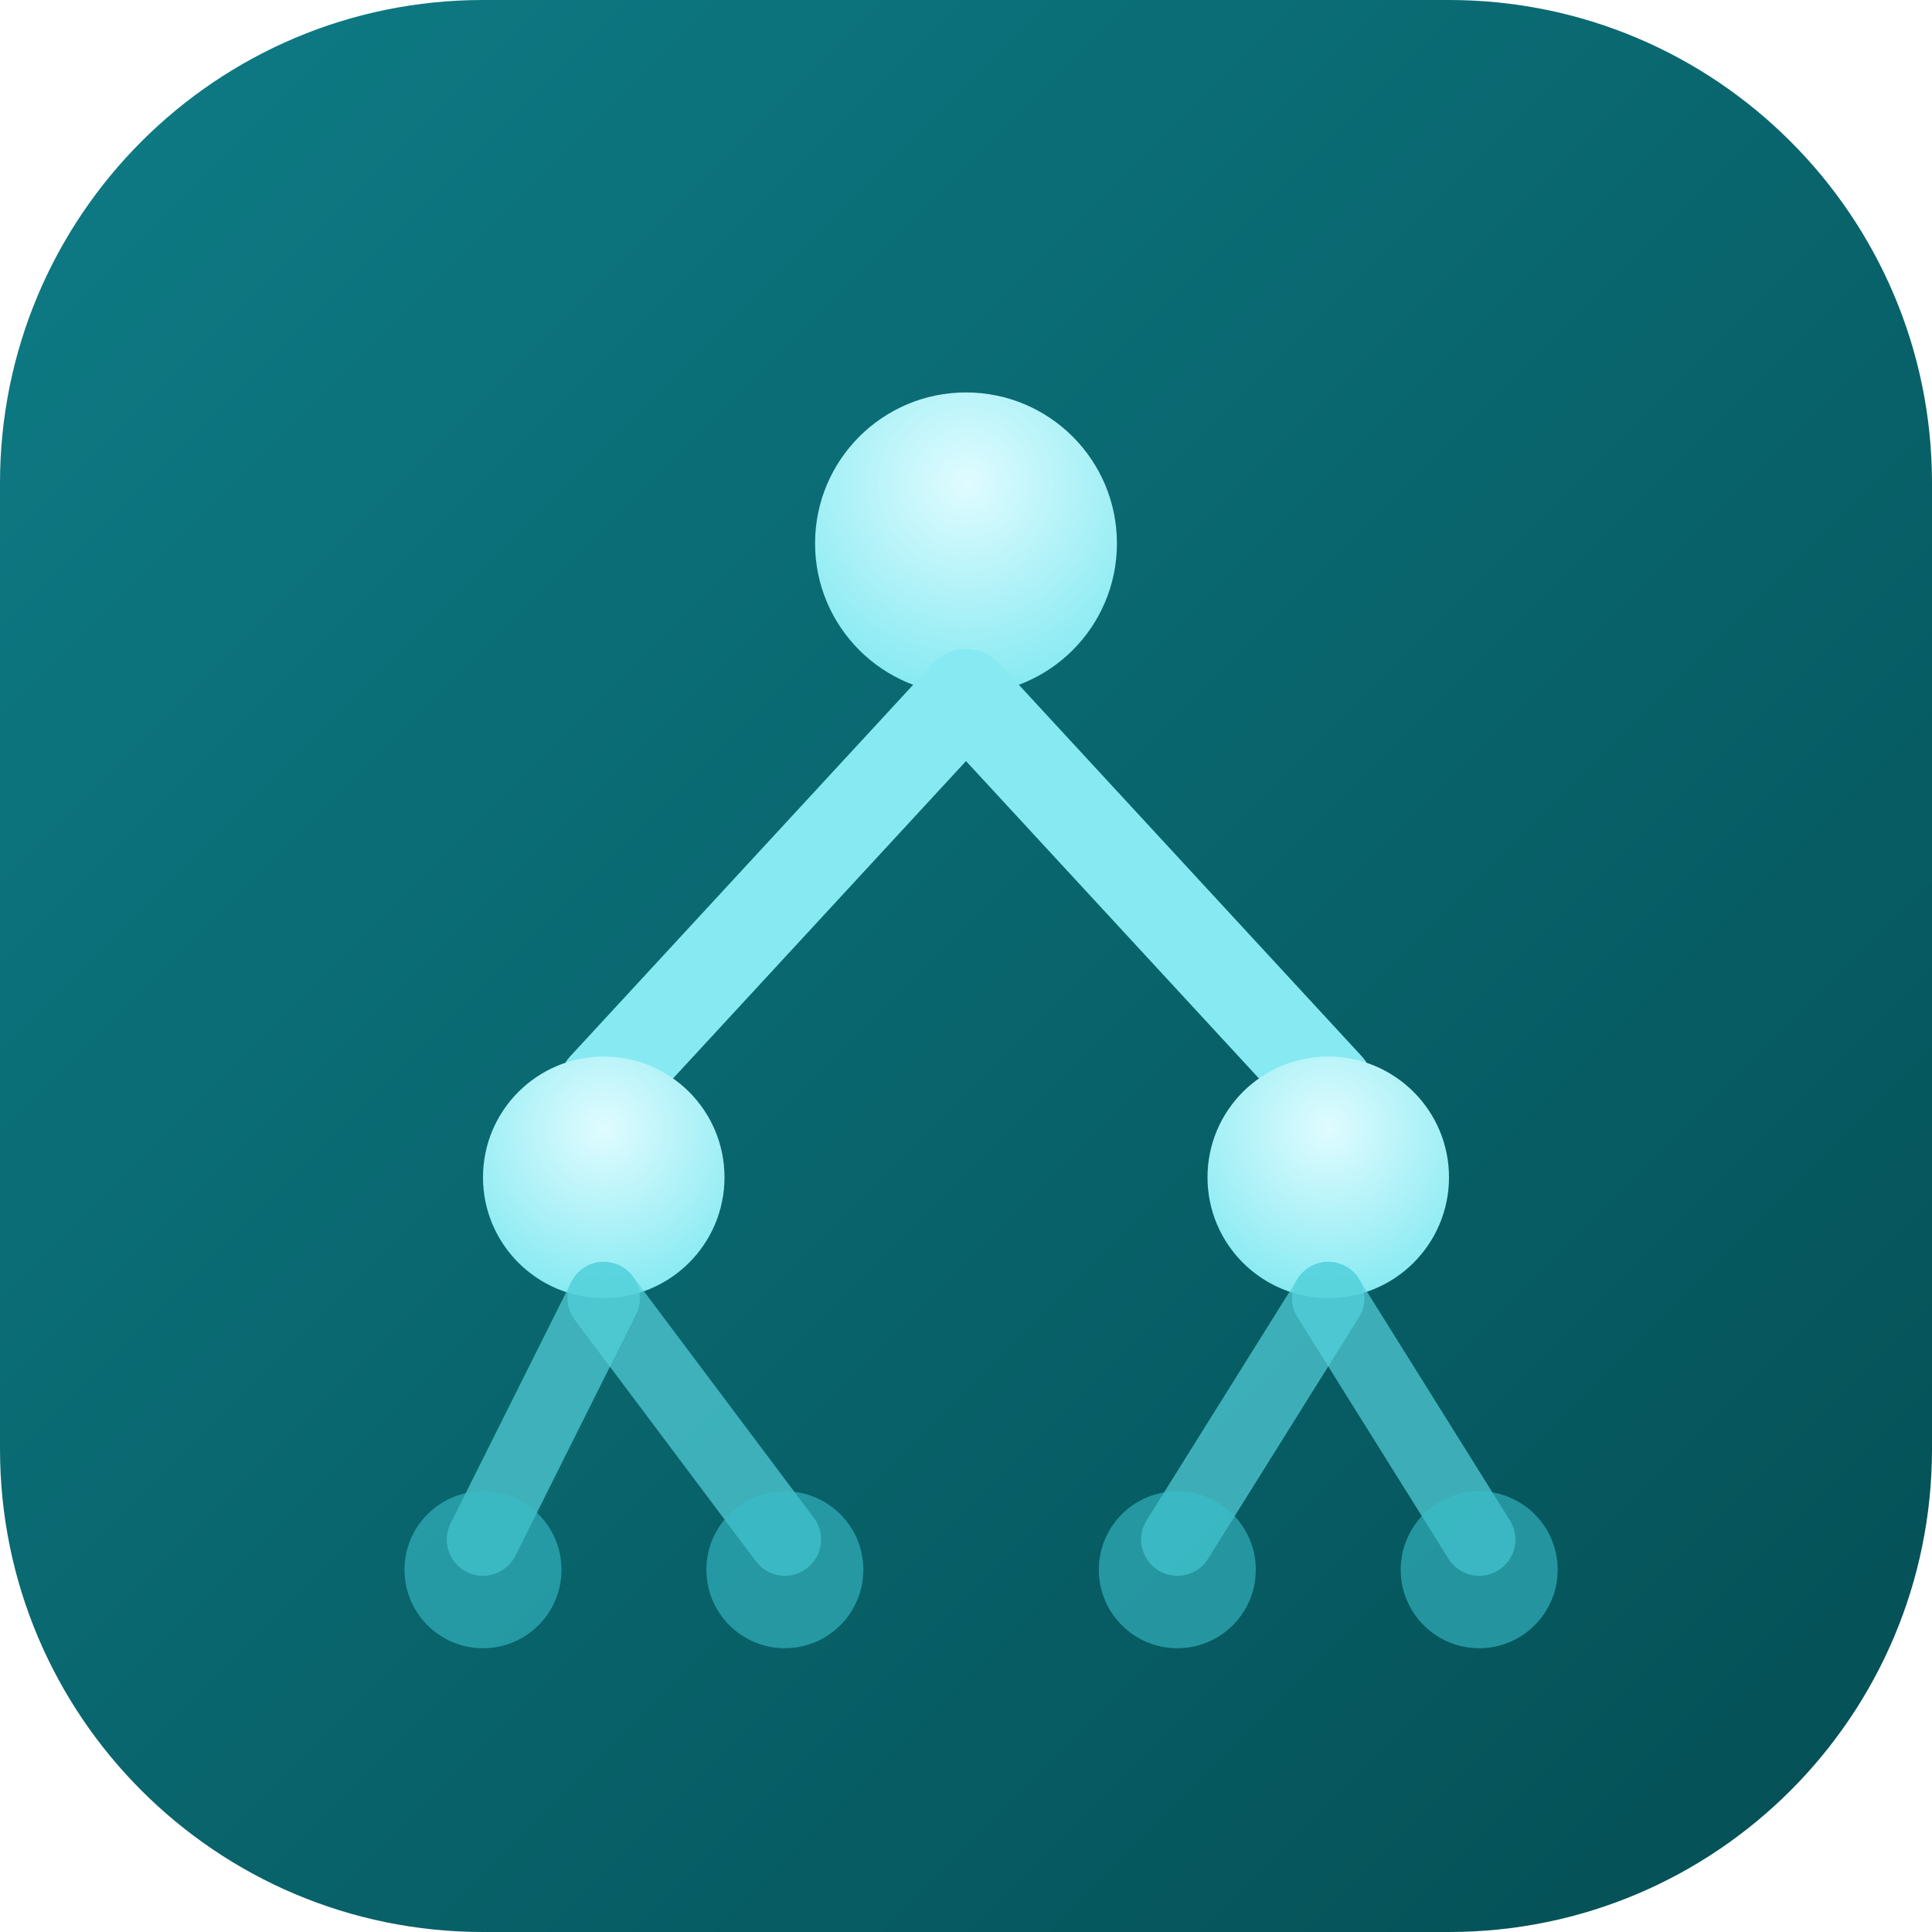
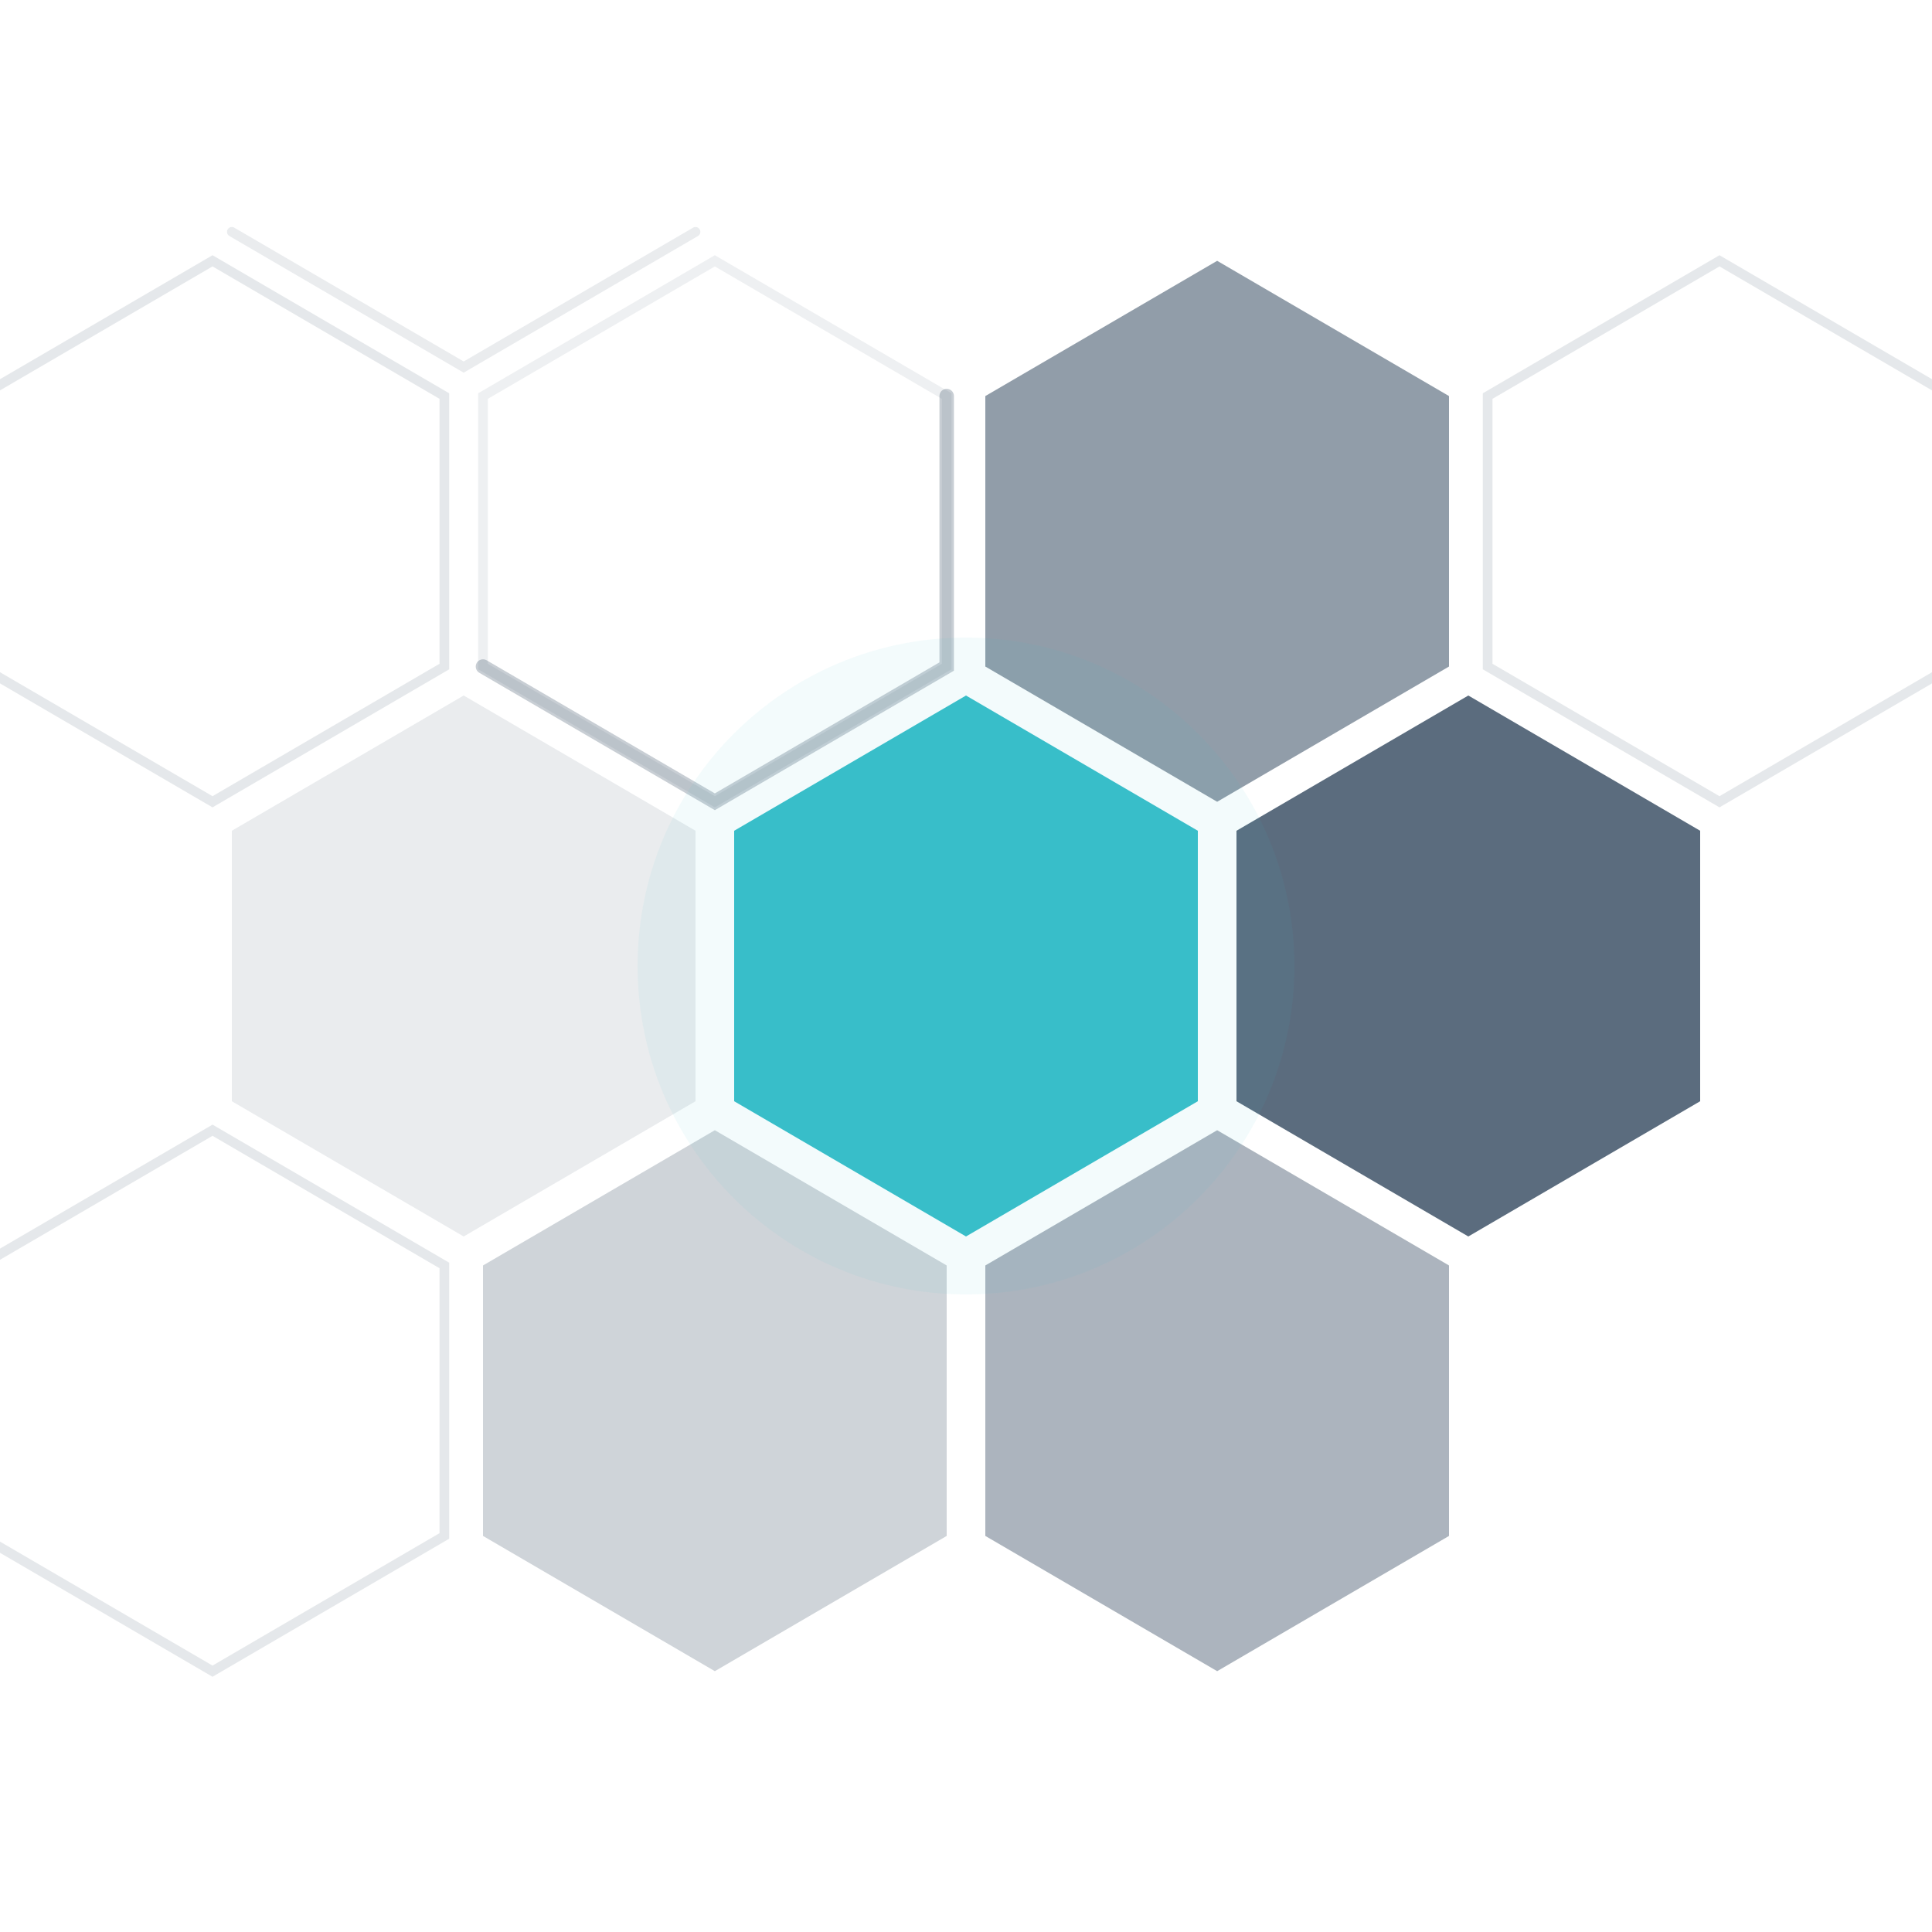
- <svg xmlns="http://www.w3.org/2000/svg" width="32" height="32" viewBox="0 0 32 32" fill="none">
-   <rect width="32" height="32" rx="8" fill="url(#bg)" />
-   <circle cx="16" cy="9" r="2.5" fill="url(#n)" />
-   <line x1="16" y1="11.5" x2="10" y2="18" stroke="#87eaf2" stroke-width="1.5" stroke-linecap="round" />
-   <line x1="16" y1="11.5" x2="22" y2="18" stroke="#87eaf2" stroke-width="1.5" stroke-linecap="round" />
-   <circle cx="10" cy="19.5" r="2" fill="url(#n)" />
-   <circle cx="22" cy="19.5" r="2" fill="url(#n)" />
-   <line x1="10" y1="21.5" x2="8" y2="25.5" stroke="#54d1db" stroke-width="1.2" stroke-linecap="round" opacity="0.7" />
-   <line x1="10" y1="21.5" x2="13" y2="25.5" stroke="#54d1db" stroke-width="1.2" stroke-linecap="round" opacity="0.7" />
-   <line x1="22" y1="21.5" x2="19.5" y2="25.5" stroke="#54d1db" stroke-width="1.2" stroke-linecap="round" opacity="0.7" />
-   <line x1="22" y1="21.5" x2="24.5" y2="25.5" stroke="#54d1db" stroke-width="1.2" stroke-linecap="round" opacity="0.7" />
-   <circle cx="8" cy="26" r="1.3" fill="#38bec9" opacity="0.6" />
-   <circle cx="13" cy="26" r="1.3" fill="#38bec9" opacity="0.6" />
-   <circle cx="19.5" cy="26" r="1.3" fill="#38bec9" opacity="0.6" />
-   <circle cx="24.5" cy="26" r="1.3" fill="#38bec9" opacity="0.6" />
-   <defs>
-     <linearGradient id="bg" x1="0" y1="0" x2="32" y2="32" gradientUnits="userSpaceOnUse">
-       <stop stop-color="#0e7c86" />
-       <stop offset="1" stop-color="#044e54" />
-     </linearGradient>
-     <radialGradient id="n" cx="0.5" cy="0.3" r="0.7">
-       <stop stop-color="#e0fcff" />
-       <stop offset="1" stop-color="#87eaf2" />
-     </radialGradient>
-   </defs>
+ <svg xmlns="http://www.w3.org/2000/svg" viewBox="0 0 200 200">
+   <g fill="none" stroke="#243b53" stroke-width="1" opacity="0.12">
+     <polygon points="178,27 202,41 202,69 178,83 154,69 154,41" />
+     <polygon points="22,27 46,41 46,69 22,83 -2,69 -2,41" />
+     <polygon points="22,117 46,131 46,159 22,173 -2,159 -2,131" />
+   </g>
+   <polyline points="24,24 48,38 72,24" fill="none" stroke="#243b53" stroke-width="1" opacity="0.1" stroke-linecap="round" />
+   <polygon points="74,27 98,41 98,69 74,83 50,69 50,41" fill="none" stroke="#243b53" stroke-width="1" opacity="0.08" />
+   <polyline points="98,41 98,69 74,83 50,69" fill="none" stroke="#243b53" stroke-width="1.5" opacity="0.25" stroke-linecap="round" />
+   <polygon points="48,72 72,86 72,114 48,128 24,114 24,86" fill="#243b53" opacity="0.10" />
+   <polygon points="74,117 98,131 98,159 74,173 50,159 50,131" fill="#243b53" opacity="0.22" />
+   <polygon points="126,117 150,131 150,159 126,173 102,159 102,131" fill="#243b53" opacity="0.38" />
+   <polygon points="126,27 150,41 150,69 126,83 102,69 102,41" fill="#243b53" opacity="0.50" />
+   <polygon points="152,72 176,86 176,114 152,128 128,114 128,86" fill="#243b53" opacity="0.75" />
+   <circle cx="100" cy="100" r="34" fill="#38bec9" opacity="0.06" />
+   <circle cx="100" cy="100" r="22" fill="#38bec9" opacity="0.1" />
+   <polygon points="100,72 124,86 124,114 100,128 76,114 76,86" fill="#38bec9" />
</svg>
